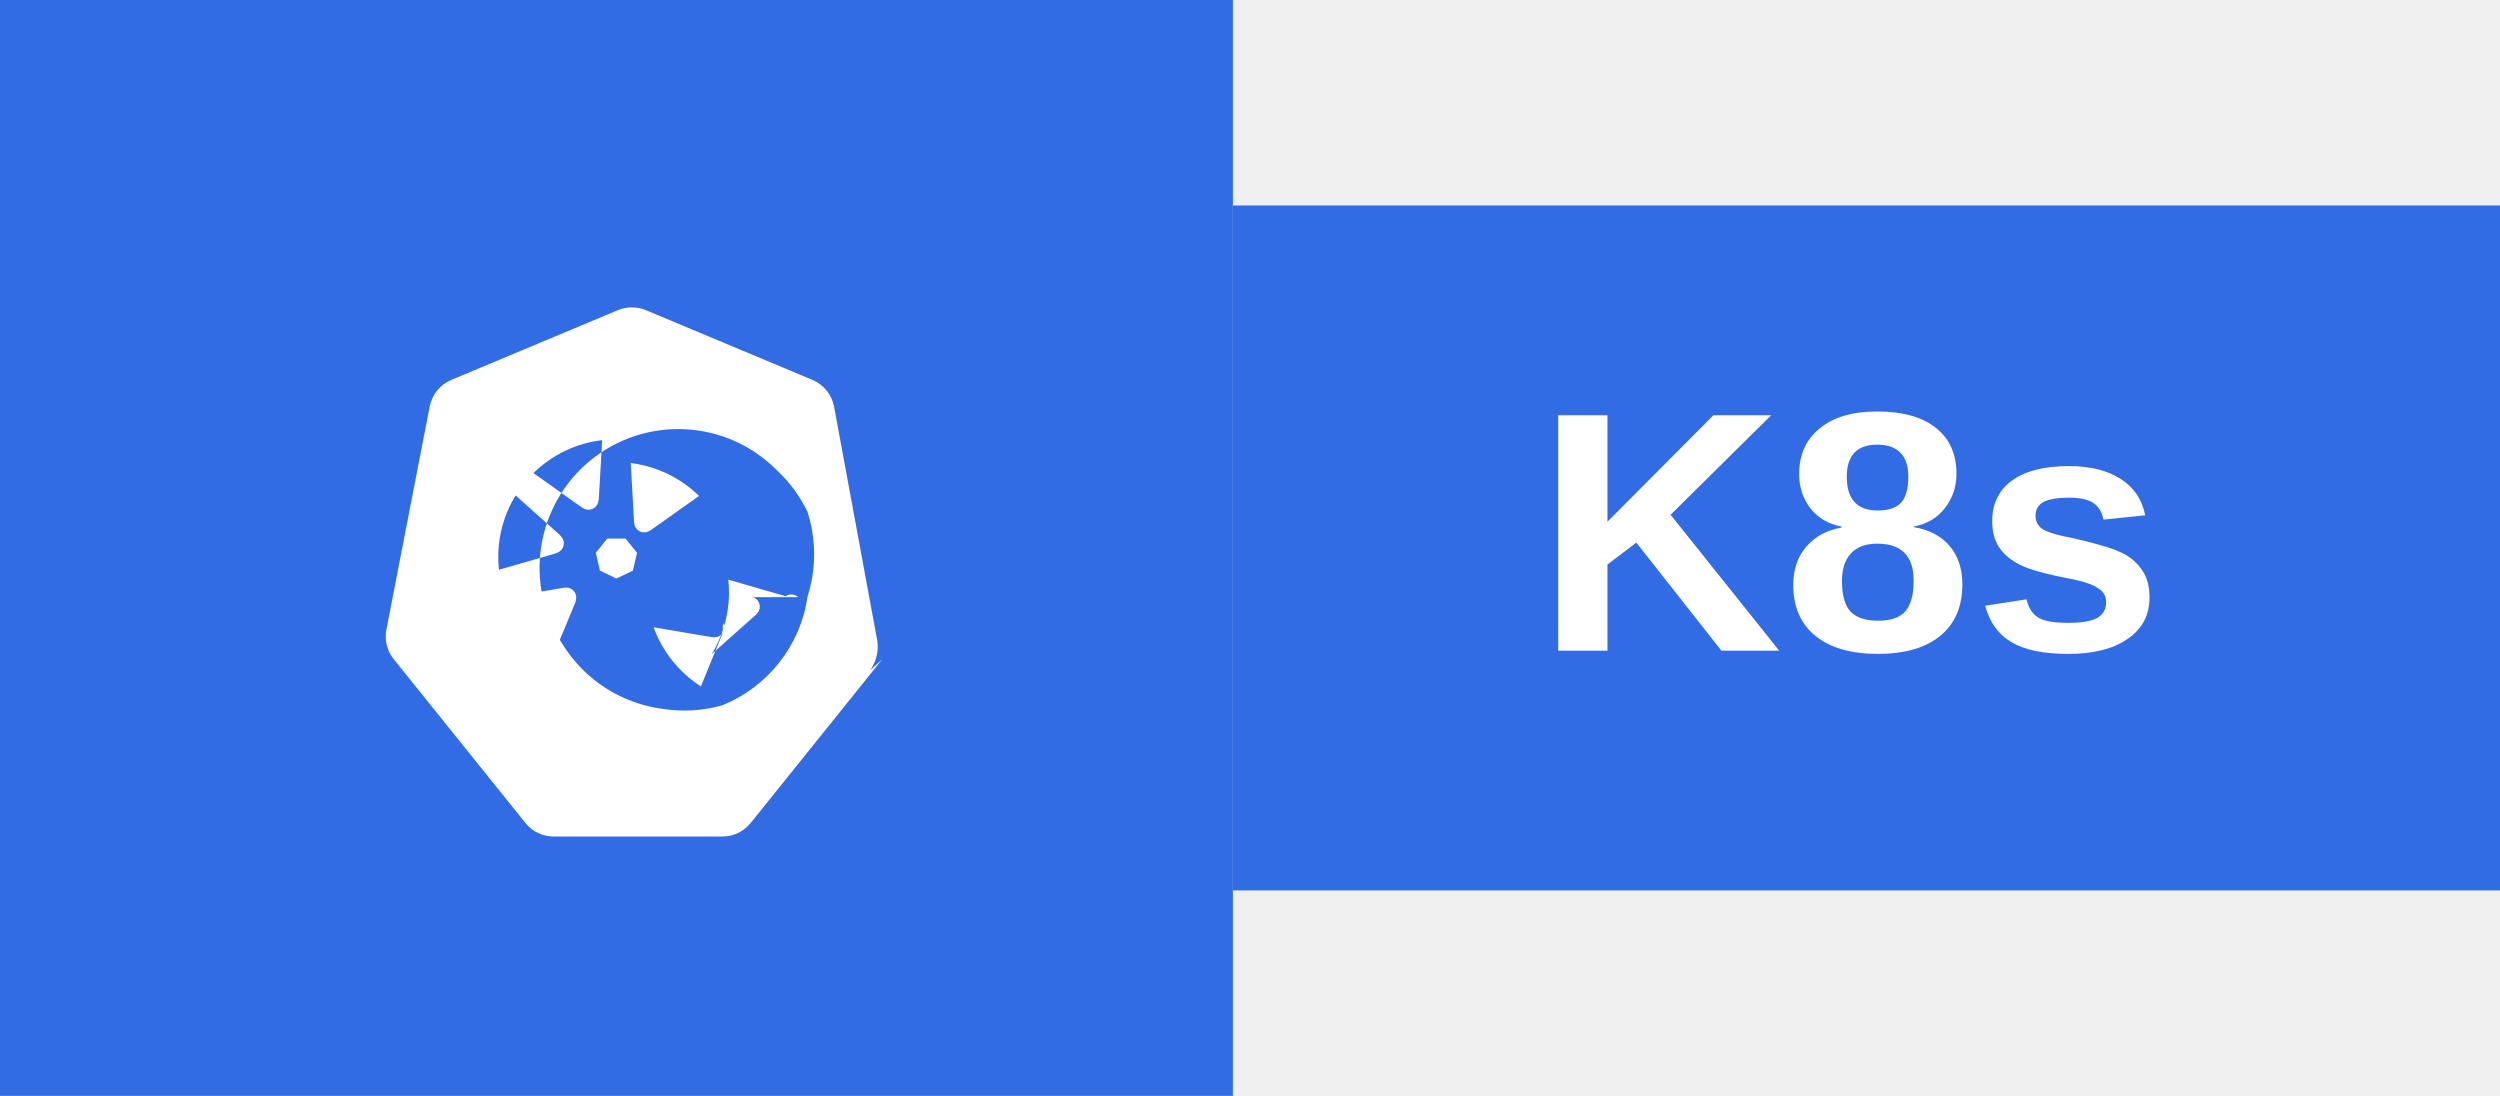
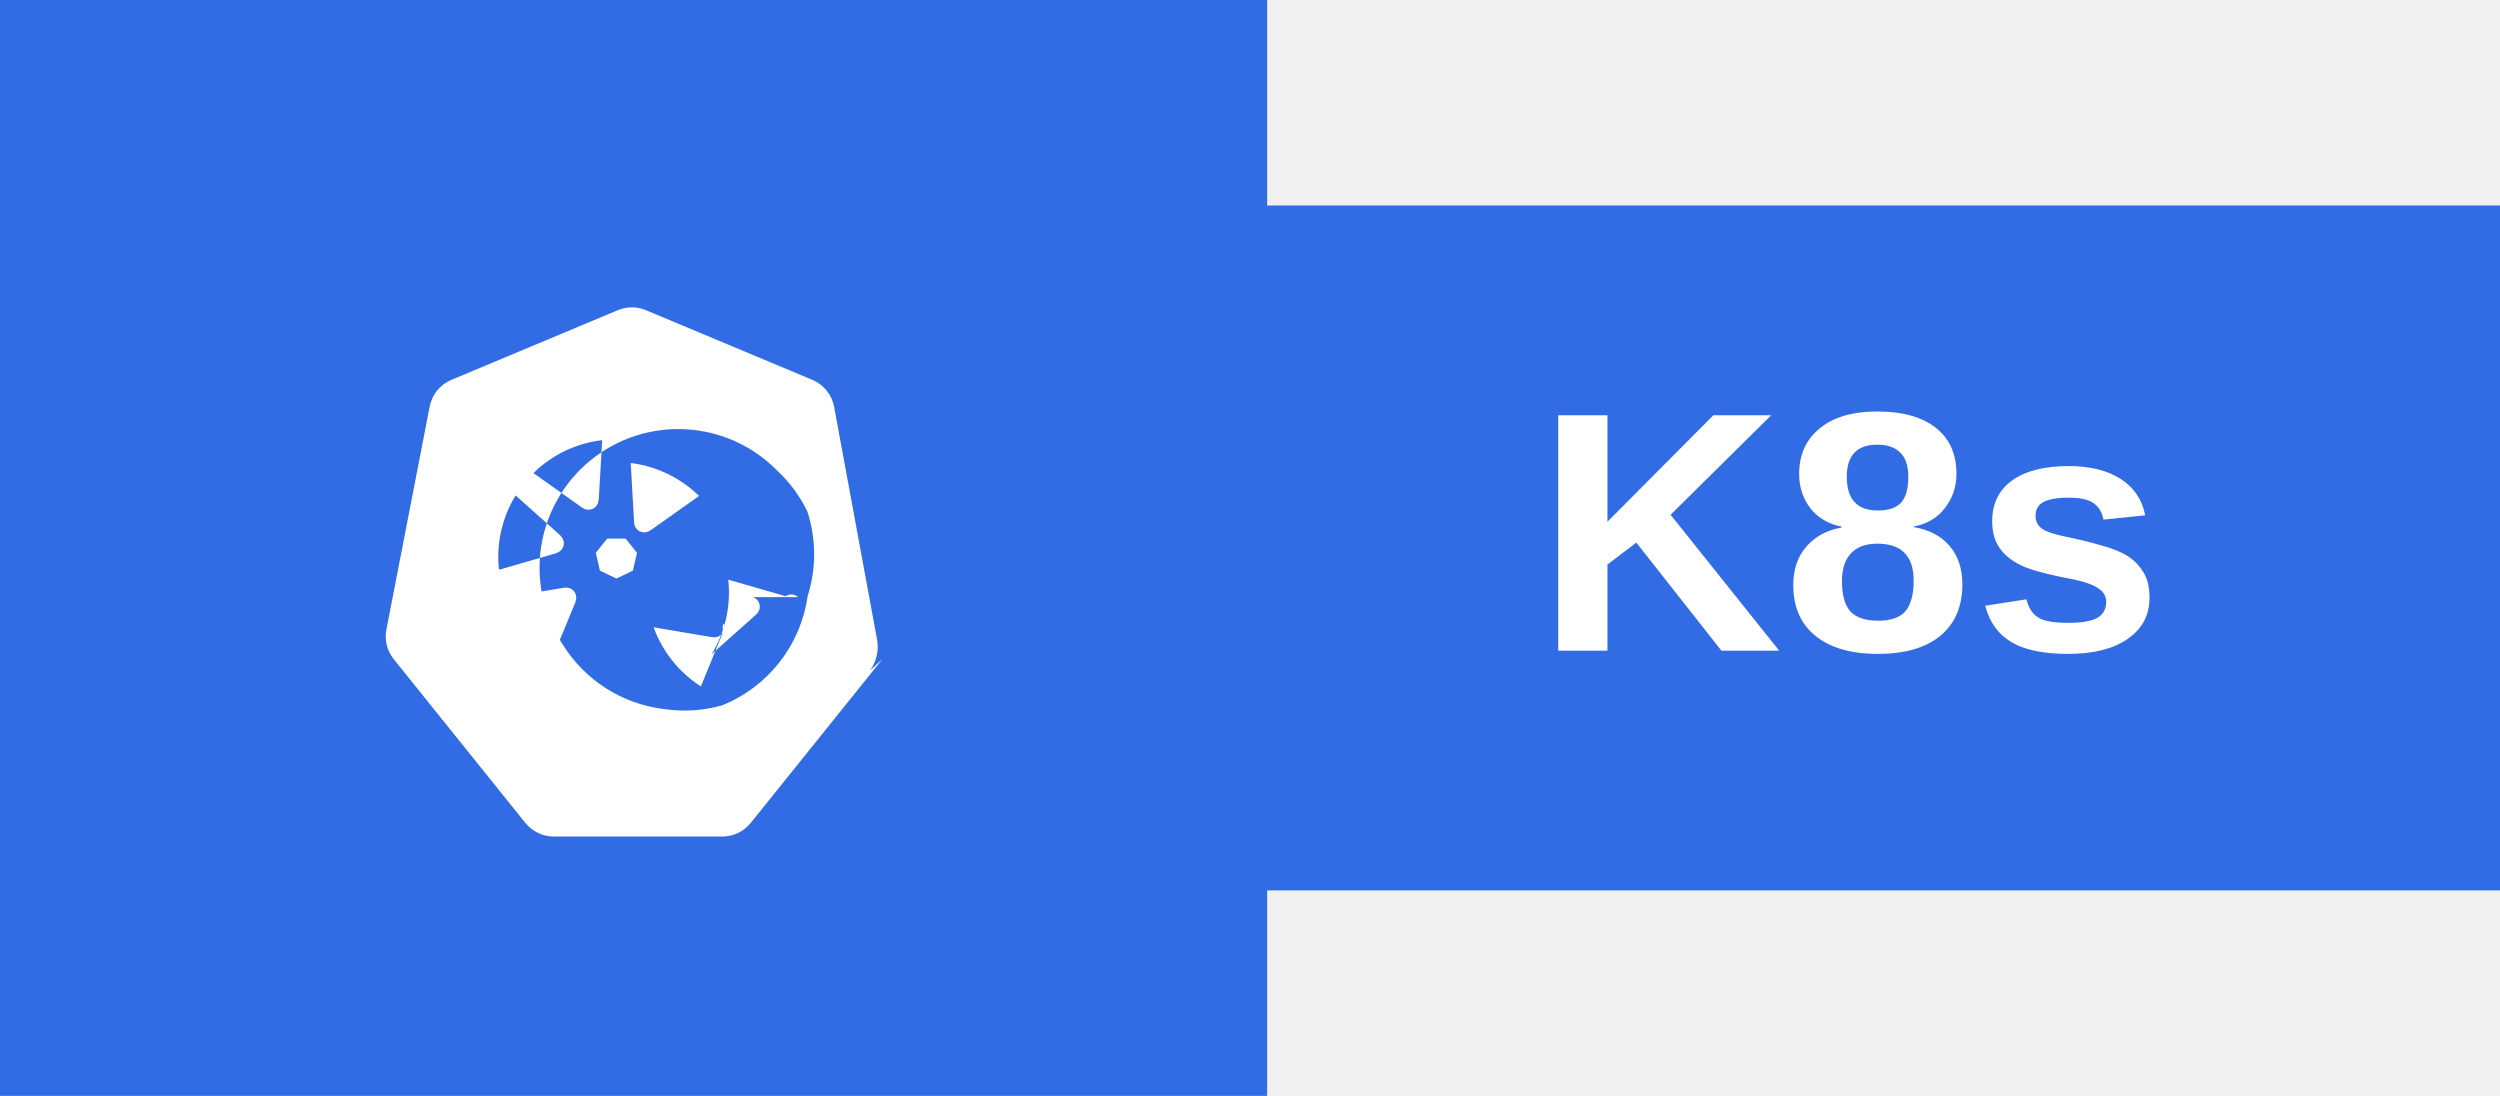
<svg xmlns="http://www.w3.org/2000/svg" width="73" height="32" viewBox="0 0 73 32">
-   <rect x="0" y="0" width="36" height="32" fill="#326CE5" rx="0" />
+   <rect x="0" y="0" width="37" height="32" fill="#326CE5" rx="0" />
  <rect x="36" y="6" width="37" height="20" fill="#326CE5" />
  <g transform="translate(10, 8) scale(0.6666667)">
    <path fill="#FFFFFF" d="M10.204 14.35l.007.01-.999 2.413a5.171 5.171 0 01-2.075-2.597l2.578-.437.004.005a.44.44 0 01.485.606zm-.833-2.129a.44.44 0 00.173-.756l.002-.011L7.585 9.7a5.143 5.143 0 00-.73 3.255l2.514-.725.002-.009zm1.145-1.98a.44.44 0 00.699-.337l.01-.005.15-2.62a5.144 5.144 0 00-3.01 1.442l2.147 1.523.004-.002zm.76 2.75l.723.349.722-.347.18-.78-.5-.623h-.804l-.5.623.179.778zm1.5-2.095a.44.44 0 00.7.336l.008.003 2.134-1.513a5.188 5.188 0 00-2.992-1.442l.148 2.615.002.001zm10.876 5.97l-5.773 7.181a1.6 1.6 0 01-1.248.594H9.261a1.6 1.6 0 01-1.247-.594l-5.773-7.181a1.583 1.583 0 01-.307-1.34L3.823 5.79a1.6 1.6 0 01.947-1.152l7.286-3.05a1.6 1.6 0 011.24 0l7.286 3.05a1.6 1.6 0 01.947 1.151l1.889 10.238c.08.453-.02.921-.307 1.341zm-3.289-6.46a6.066 6.066 0 00-1.321-1.794l-.023-.022a6.074 6.074 0 00-9.382 7.623l.007.01a6.073 6.073 0 004.442 2.834l.01.001a6.08 6.08 0 002.509-.156l.008-.002a6.063 6.063 0 003.757-4.77l.001-.005a6.066 6.066 0 00-.008-3.72zm-3.672 4.89l.002.005a.44.44 0 01-.486.605l-.005.005-2.575-.436a5.198 5.198 0 002.072 2.59l.988-2.418a.441.441 0 01.005-.35zm1.266-1.142l-.003-.006a.44.44 0 01.174.756l.002.003-1.96 1.746a5.17 5.17 0 00.728-3.263l2.514.724.002-.004-.004.004a.44.44 0 01.547.04z" />
  </g>
  <text x="54" y="19" text-anchor="middle" fill="#FFFFFF" font-family="Verdana,Arial,sans-serif" font-size="10" font-weight="600">K8s</text>
</svg>
